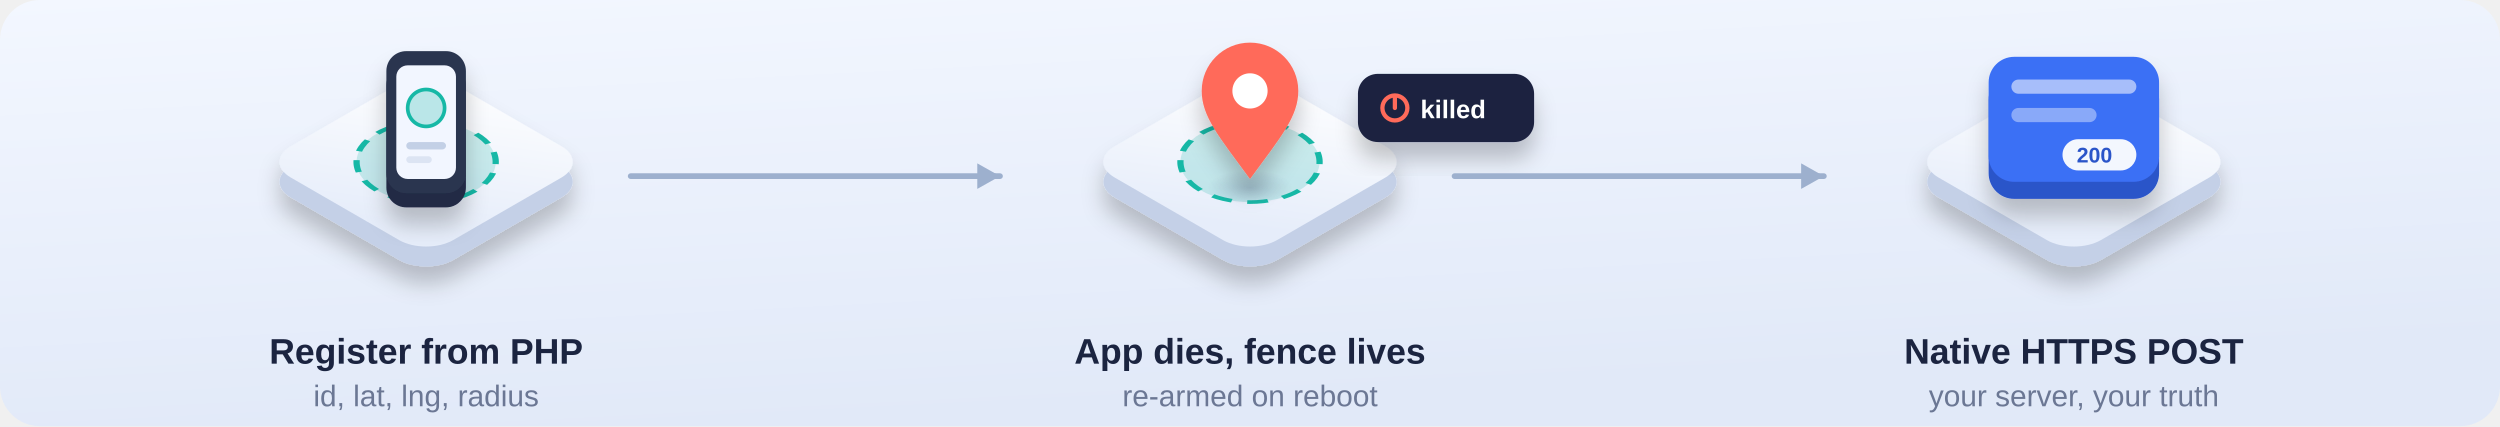
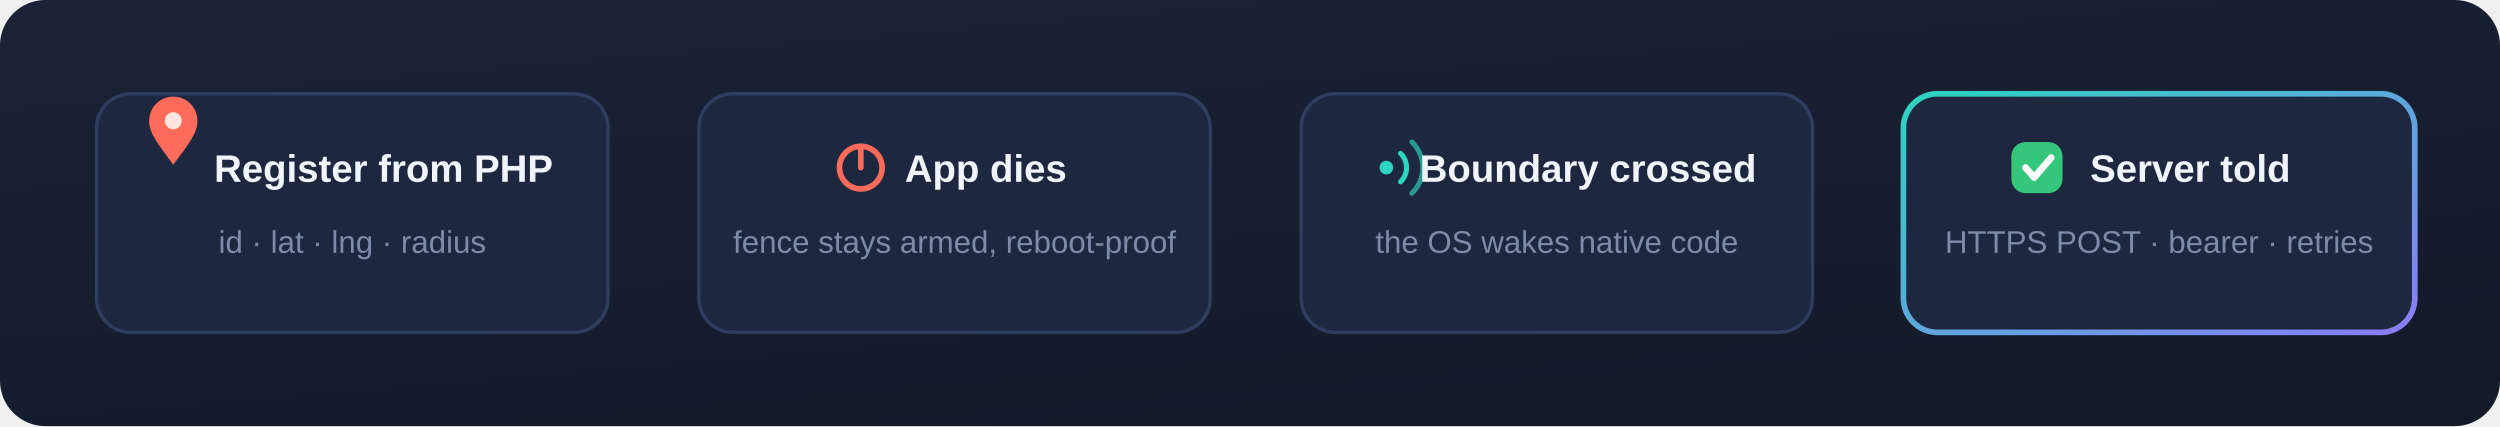
<svg xmlns="http://www.w3.org/2000/svg" width="880" height="150" viewBox="0 0 880 150" font-family="Segoe UI, Helvetica Neue, Arial, sans-serif">
  <defs>
-     <linearGradient id="bg" x1="0" y1="0" x2="0.3" y2="1">
-       <stop offset="0" stop-color="#F3F7FF" />
-       <stop offset="1" stop-color="#E1E9F8" />
+     <linearGradient id="bgDark" x1="0" y1="0" x2="0.5" y2="1">
+       <stop offset="0" stop-color="#1A2337" />
+       <stop offset="1" stop-color="#131B2B" />
    </linearGradient>
-     <linearGradient id="tile" x1="0" y1="0" x2="0.6" y2="1">
-       <stop offset="0" stop-color="#FFFFFF" />
-       <stop offset="1" stop-color="#E6EDFA" />
+     <linearGradient id="hi" x1="0" y1="0" x2="1" y2="1">
+       <stop offset="0" stop-color="#2DD4BF" />
+       <stop offset="1" stop-color="#8B7CF8" />
    </linearGradient>
-     <radialGradient id="contact" cx="0.5" cy="0.5" r="0.5">
-       <stop offset="0" stop-color="#5C6E90" stop-opacity="0.30" />
-       <stop offset="1" stop-color="#5C6E90" stop-opacity="0" />
-     </radialGradient>
-     <filter id="tight" x="-50%" y="-50%" width="200%" height="200%">
-       <feGaussianBlur in="SourceAlpha" stdDeviation="4" />
-       <feOffset dy="6" />
-       <feComponentTransfer>
-         <feFuncA type="linear" slope="0.22" />
-       </feComponentTransfer>
-       <feMerge>
-         <feMergeNode />
-         <feMergeNode in="SourceGraphic" />
-       </feMerge>
-     </filter>
  </defs>
-   <rect width="880" height="150" rx="14" fill="url(#bg)" />
-   <g filter="url(#tight)">
-     <g transform="translate(0,7)">
-       <g transform="matrix(0.866,0.5,-0.866,0.5,150,24)">
-         <rect width="66" height="66" rx="11" fill="#C4D0E7" />
-       </g>
+   <rect width="880" height="150" rx="16" fill="url(#bgDark)" />
+   <g transform="translate(34,33)">
+     <rect width="180" height="84" rx="12" fill="#1D2740" stroke="#2E3D60" stroke-width="1.2" />
+     <g transform="translate(27,25)">
+       <path d="M0 0 C-5.5 -7.5 -8.5 -11 -8.5 -15.5 A8.5 8.5 0 0 1 8.5 -15.5 C8.5 -11 5.5 -7.5 0 0 Z" fill="#FF6B5A" />
+       <circle cx="0" cy="-15.5" r="3" fill="#FFE4DF" />
    </g>
-     <g transform="matrix(0.866,0.5,-0.866,0.5,150,24)">
-       <rect width="66" height="66" rx="11" fill="url(#tile)" />
-       <circle cx="33" cy="33" r="20" fill="#17B8A6" fill-opacity="0.20" stroke="#17B8A6" stroke-width="1.8" stroke-dasharray="6 4.5" />
+     <text x="101" y="31" font-size="13.5" font-weight="700" fill="#F0F4FB" text-anchor="middle">Register from PHP</text>
+     <text x="90" y="56" font-size="11" fill="#7E8BA8" text-anchor="middle">id · lat · lng · radius</text>
+   </g>
+   <g transform="translate(246,33)">
+     <rect width="180" height="84" rx="12" fill="#1D2740" stroke="#2E3D60" stroke-width="1.2" />
+     <g transform="translate(57,26)">
+       <circle cx="0" cy="0" r="7.5" fill="none" stroke="#FF6B5A" stroke-width="2" />
+       <path d="M0 -6.5 V0" stroke="#FF6B5A" stroke-width="2" stroke-linecap="round" />
    </g>
+     <text x="101" y="31" font-size="13.5" font-weight="700" fill="#F0F4FB" text-anchor="middle">App dies</text>
+     <text x="90" y="56" font-size="11" fill="#7E8BA8" text-anchor="middle">fence stays armed, reboot-proof</text>
  </g>
-   <g transform="translate(150,44)" filter="url(#tight)">
-     <g transform="translate(0,5)">
-       <rect x="-14" y="-26" width="28" height="50" rx="7" fill="#222B44" />
+   <g transform="translate(458,33)">
+     <rect width="180" height="84" rx="12" fill="#1D2740" stroke="#2E3D60" stroke-width="1.2" />
+     <g transform="translate(30,26)" stroke="#2DD4BF" fill="none" stroke-linecap="round">
+       <circle cx="0" cy="0" r="2.4" fill="#2DD4BF" stroke="none" />
+       <path d="M5 -5 A7 7 0 0 1 5 5" stroke-width="1.8" />
+       <path d="M9 -9 A12.5 12.5 0 0 1 9 9" stroke-width="1.8" opacity="0.65" />
    </g>
-     <rect x="-14" y="-26" width="28" height="50" rx="7" fill="#2B3550" />
-     <rect x="-10.5" y="-21" width="21" height="40" rx="4" fill="#F2F6FF" />
-     <circle cx="0" cy="-6" r="6.5" fill="#17B8A6" fill-opacity="0.25" stroke="#17B8A6" stroke-width="1.3" />
-     <rect x="-7" y="6" width="14" height="2.6" rx="1.3" fill="#C3D0E6" />
-     <rect x="-7" y="11" width="9" height="2.4" rx="1.2" fill="#DCE4F3" />
+     <text x="101" y="31" font-size="13.5" font-weight="700" fill="#F0F4FB" text-anchor="middle">Boundary crossed</text>
+     <text x="90" y="56" font-size="11" fill="#7E8BA8" text-anchor="middle">the OS wakes native code</text>
  </g>
-   <text x="150" y="128" font-size="12.5" font-weight="700" fill="#1B2440" text-anchor="middle">Register from PHP</text>
-   <text x="150" y="143" font-size="10.5" fill="#6B7794" text-anchor="middle">id, lat, lng, radius</text>
-   <g filter="url(#tight)">
-     <g transform="translate(0,7)">
-       <g transform="matrix(0.866,0.5,-0.866,0.5,440,24)">
-         <rect width="66" height="66" rx="11" fill="#C4D0E7" />
-       </g>
+   <g transform="translate(670,33)">
+     <rect width="180" height="84" rx="12" fill="#1D2740" stroke="url(#hi)" stroke-width="2" />
+     <g transform="translate(47,26)">
+       <rect x="-9" y="-9" width="18" height="18" rx="5" fill="#34C77B" />
+       <path d="M-4 0 L-1 3.5 L5 -3.5" stroke="#FFFFFF" stroke-width="2.4" fill="none" stroke-linecap="round" stroke-linejoin="round" />
    </g>
-     <g transform="matrix(0.866,0.5,-0.866,0.5,440,24)">
-       <rect width="66" height="66" rx="11" fill="url(#tile)" />
-       <circle cx="33" cy="33" r="20" fill="#17B8A6" fill-opacity="0.20" stroke="#17B8A6" stroke-width="1.8" stroke-dasharray="6 4.5" />
-     </g>
-   </g>
-   <ellipse cx="440" cy="66" rx="15" ry="6" fill="url(#contact)" />
-   <g transform="translate(440,63)" filter="url(#tight)">
-     <path d="M0 0 C-11 -15 -17 -22 -17 -31 A17 17 0 0 1 17 -31 C17 -22 11 -15 0 0 Z" fill="#FF6B5A" />
-     <circle cx="0" cy="-31" r="6.2" fill="#FFFFFF" />
-   </g>
-   <g transform="translate(478,26)" filter="url(#tight)">
-     <rect width="62" height="24" rx="7" fill="#1B2440" />
-     <circle cx="13" cy="12" r="4.4" fill="none" stroke="#FF6B5A" stroke-width="1.5" />
-     <path d="M13 8.4 V12" stroke="#FF6B5A" stroke-width="1.5" stroke-linecap="round" />
-     <text x="22" y="15.6" font-size="9" font-weight="700" fill="#FFFFFF">killed</text>
-   </g>
-   <text x="440" y="128" font-size="12.5" font-weight="700" fill="#1B2440" text-anchor="middle">App dies, fence lives</text>
-   <text x="440" y="143" font-size="10.5" fill="#6B7794" text-anchor="middle">re-armed on reboot</text>
-   <g filter="url(#tight)">
-     <g transform="translate(0,7)">
-       <g transform="matrix(0.866,0.5,-0.866,0.5,730,24)">
-         <rect width="66" height="66" rx="11" fill="#C4D0E7" />
-       </g>
-     </g>
-     <g transform="matrix(0.866,0.5,-0.866,0.5,730,24)">
-       <rect width="66" height="66" rx="11" fill="url(#tile)" />
-     </g>
-   </g>
-   <g transform="translate(730,40)" filter="url(#tight)">
-     <g transform="translate(0,6)">
-       <rect x="-30" y="-20" width="60" height="44" rx="9" fill="#2C55C9" />
-     </g>
-     <rect x="-30" y="-20" width="60" height="44" rx="9" fill="#3B6FF5" />
-     <rect x="-22" y="-12" width="44" height="5" rx="2.5" fill="#FFFFFF" opacity="0.55" />
-     <rect x="-22" y="-2" width="30" height="5" rx="2.5" fill="#FFFFFF" opacity="0.4" />
-     <g transform="translate(-4,9)">
-       <rect width="26" height="11" rx="5.5" fill="#FFFFFF" opacity="0.94" />
-       <text x="5" y="8.2" font-size="7.5" font-weight="700" fill="#2C55C9">200</text>
-     </g>
-   </g>
-   <text x="730" y="128" font-size="12.5" font-weight="700" fill="#1B2440" text-anchor="middle">Native HTTPS POST</text>
-   <text x="730" y="143" font-size="10.5" fill="#6B7794" text-anchor="middle">your server, your truth</text>
-   <g stroke="#9DB0CE" stroke-width="2" fill="none" stroke-linecap="round">
-     <path d="M222 62 H352" />
-     <path d="M512 62 H642" />
-   </g>
-   <g fill="#9DB0CE">
-     <path d="M352 62 L344 57.5 L344 66.5 Z" />
-     <path d="M642 62 L634 57.5 L634 66.5 Z" />
+     <text x="101" y="31" font-size="13.5" font-weight="700" fill="#F0F4FB" text-anchor="middle">Server told</text>
+     <text x="90" y="56" font-size="11" fill="#7E8BA8" text-anchor="middle">HTTPS POST · bearer · retries</text>
  </g>
</svg>
